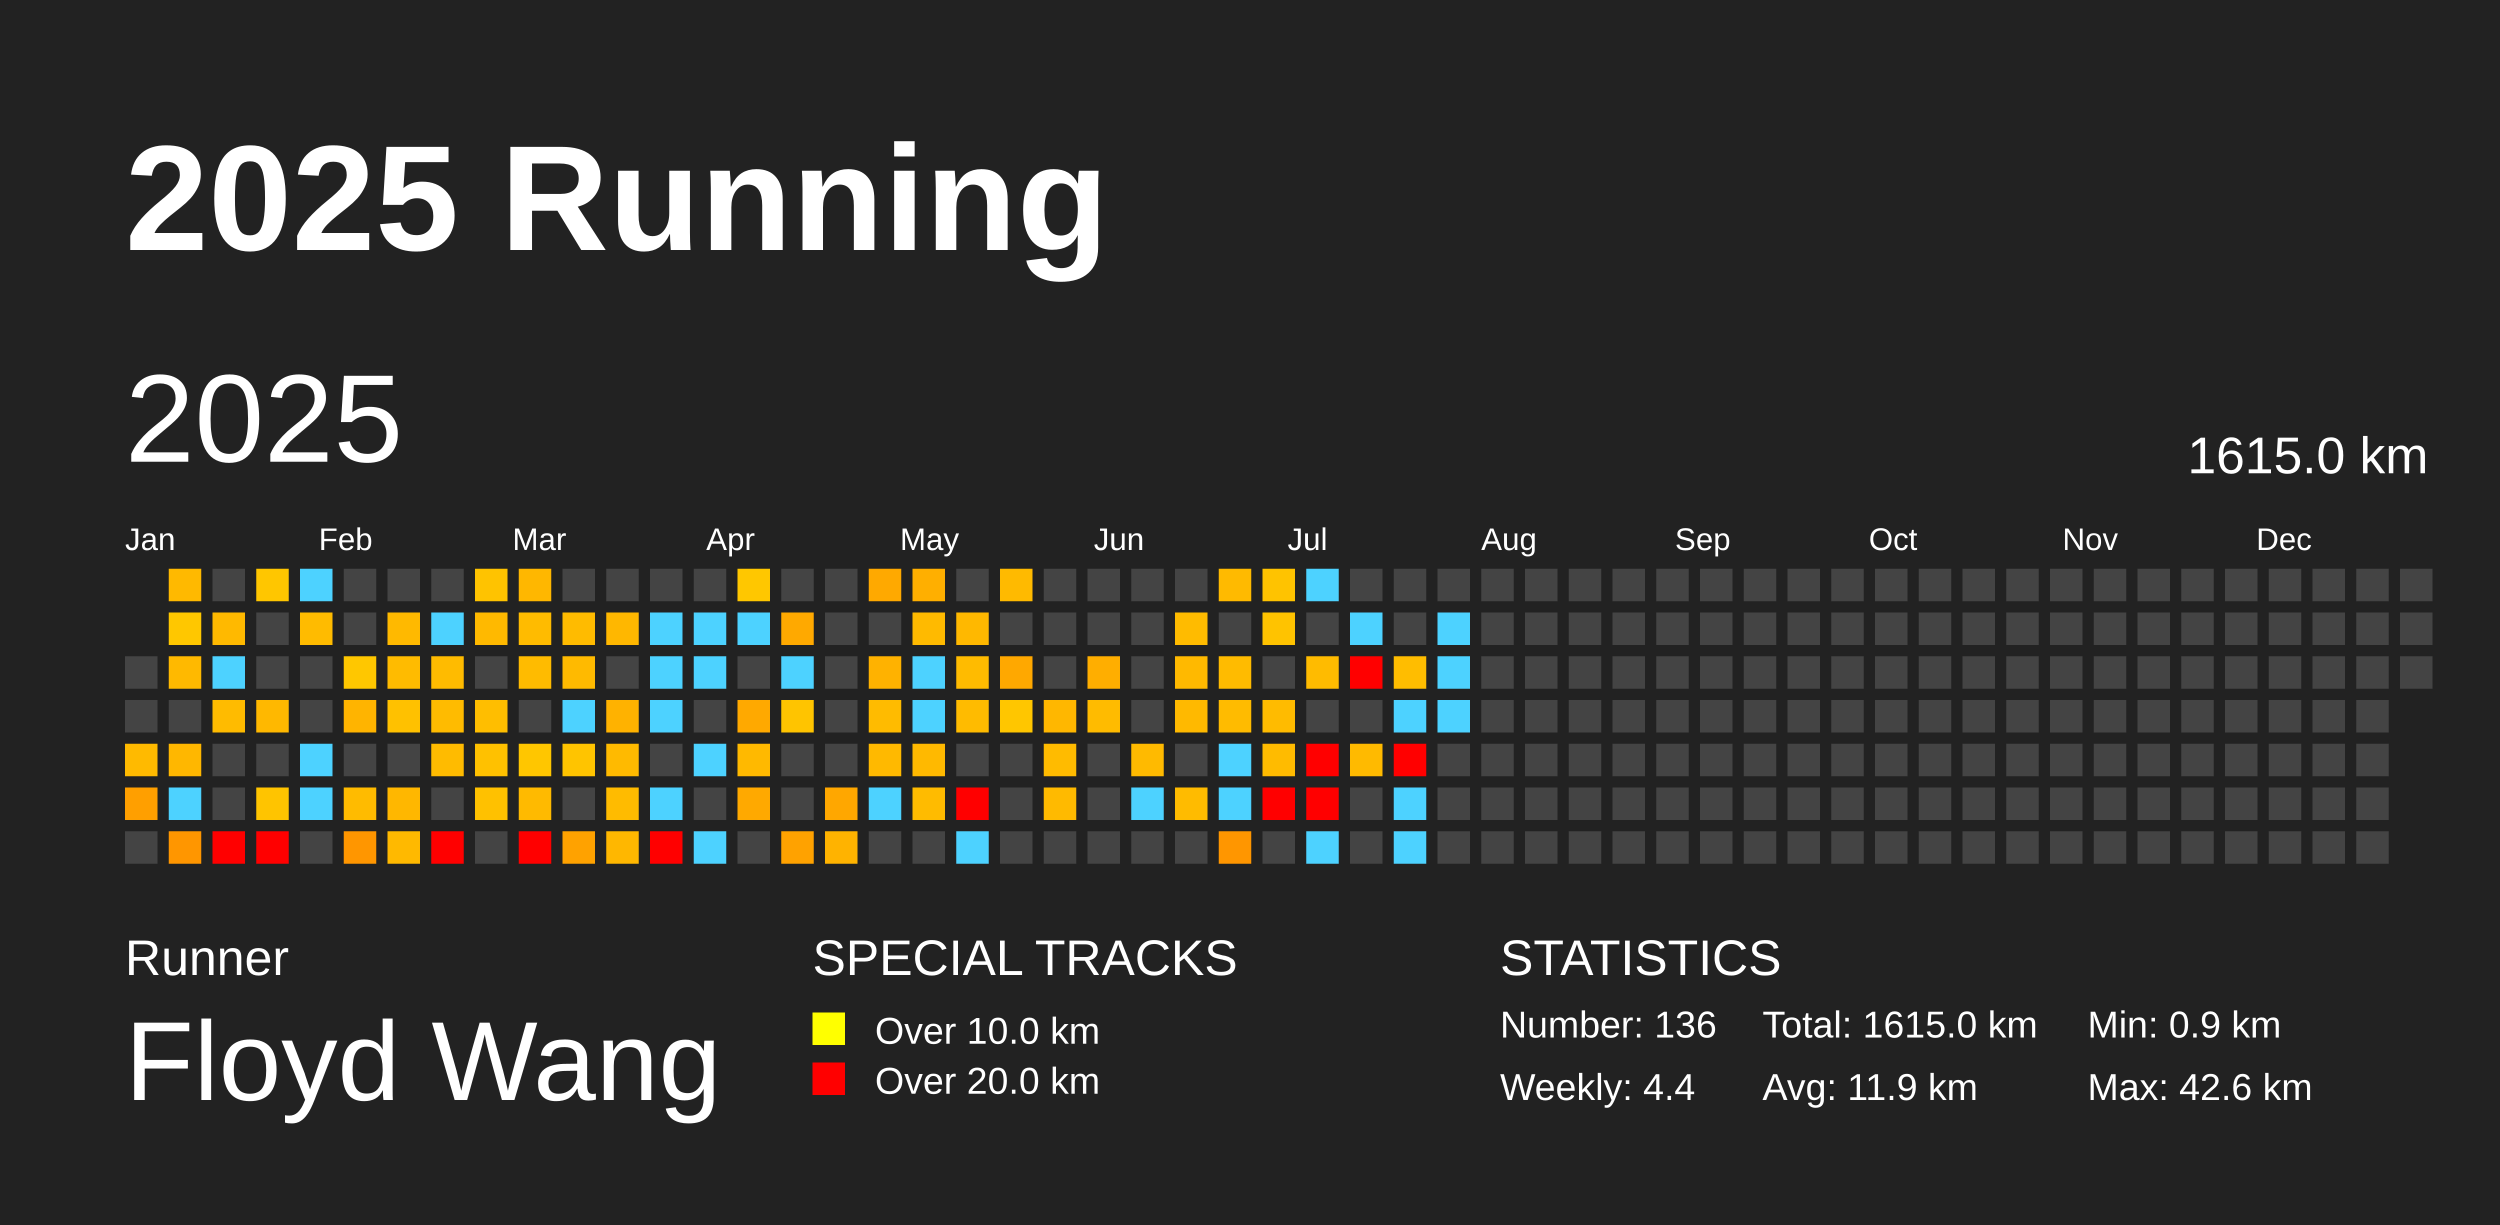
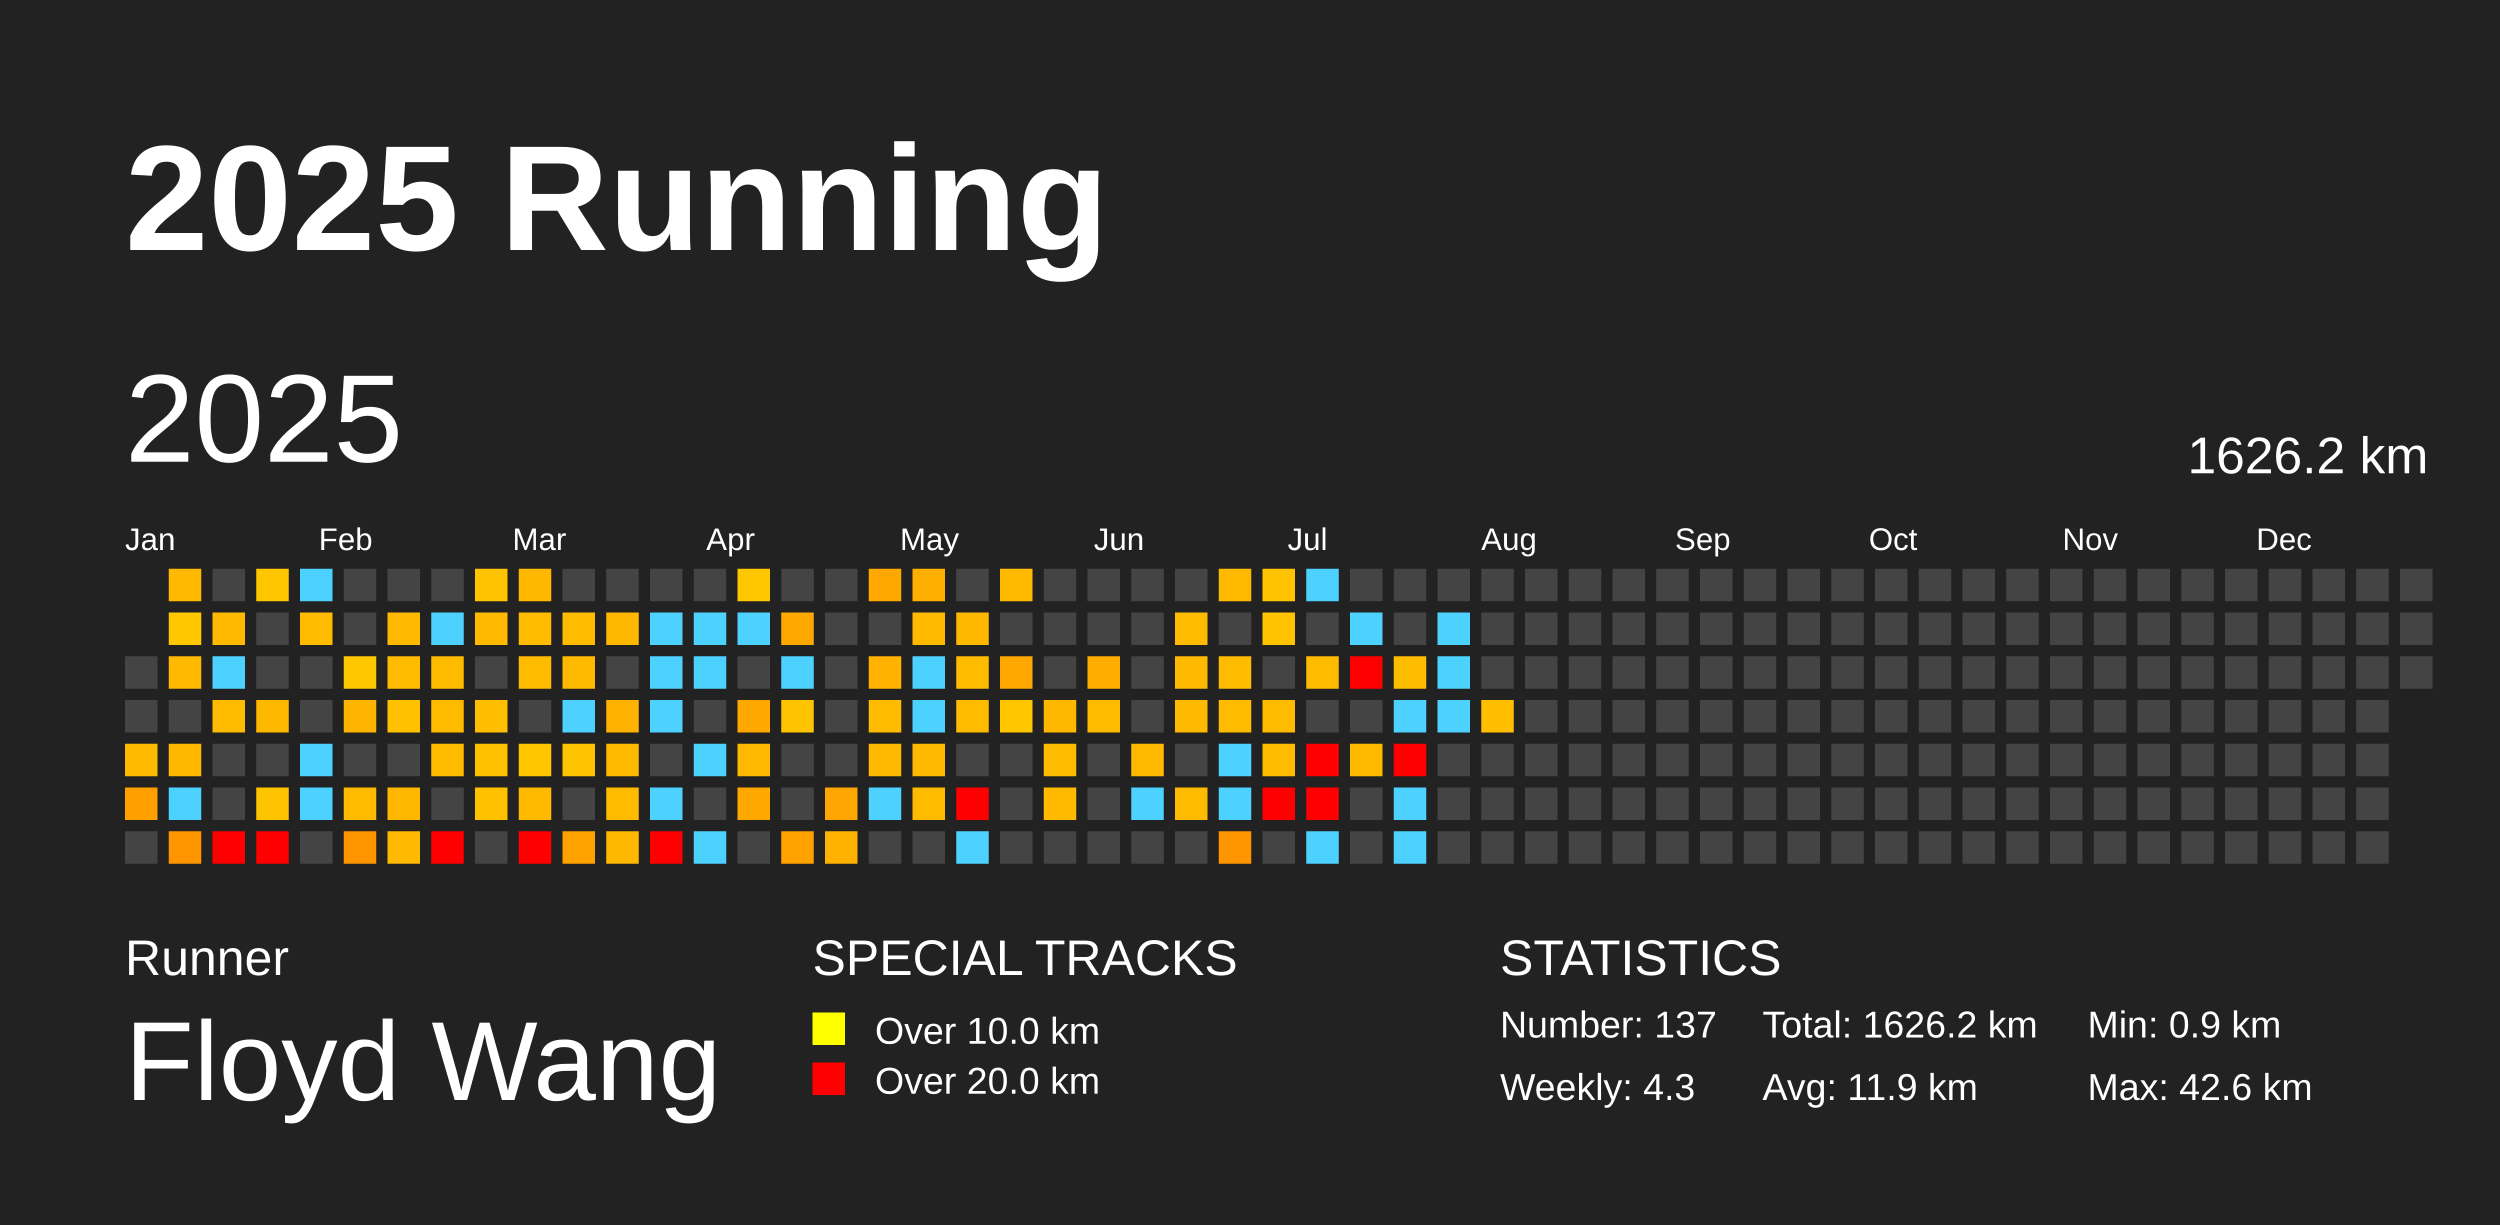
<svg xmlns="http://www.w3.org/2000/svg" baseProfile="full" height="98mm" version="1.1" viewBox="0,0,200,98" width="200mm">
  <defs />
  <rect fill="#222222" height="98" width="200" x="0" y="0" />
  <text fill="#FFFFFF" style="font-size:12px; font-family:Arial; font-weight:bold;" x="10" y="20">2025 Running</text>
  <text fill="#FFFFFF" style="font-size:4px; font-family:Arial" x="10" y="78">Runner</text>
  <text fill="#FFFFFF" style="font-size:9px; font-family:Arial" x="10" y="88">Floyd Wang</text>
  <text fill="#FFFFFF" style="font-size:4px; font-family:Arial" x="65" y="78">SPECIAL TRACKS</text>
  <rect fill="yellow" height="2.6" width="2.6" x="65" y="81" />
  <text fill="#FFFFFF" style="font-size:3px; font-family:Arial" x="70" y="83.5">Over 10.0 km</text>
  <rect fill="red" height="2.6" width="2.6" x="65" y="85" />
  <text fill="#FFFFFF" style="font-size:3px; font-family:Arial" x="70" y="87.5">Over 20.0 km</text>
  <text fill="#FFFFFF" style="font-size:4px; font-family:Arial" x="120" y="78">STATISTICS</text>
-   <text fill="#FFFFFF" style="font-size:3px; font-family:Arial" x="120" y="83">Number: 136</text>
-   <text fill="#FFFFFF" style="font-size:3px; font-family:Arial" x="120" y="88">Weekly: 4.4</text>
-   <text fill="#FFFFFF" style="font-size:3px; font-family:Arial" x="141" y="83">Total: 1615.0 km</text>
+   <text fill="#FFFFFF" style="font-size:3px; font-family:Arial" x="120" y="83">Number: 137</text>
+   <text fill="#FFFFFF" style="font-size:3px; font-family:Arial" x="120" y="88">Weekly: 4.3</text>
+   <text fill="#FFFFFF" style="font-size:3px; font-family:Arial" x="141" y="83">Total: 1626.2 km</text>
  <text fill="#FFFFFF" style="font-size:3px; font-family:Arial" x="141" y="88">Avg: 11.9 km</text>
  <text fill="#FFFFFF" style="font-size:3px; font-family:Arial" x="167" y="83">Min: 0.9 km</text>
  <text fill="#FFFFFF" style="font-size:3px; font-family:Arial" x="167" y="88">Max: 42.6 km</text>
  <text dominant-baseline="hanging" fill="#FFFFFF" style="font-size:10.0px; font-family:Arial;" x="10" y="30">2025</text>
-   <text dominant-baseline="hanging" fill="#FFFFFF" style="font-size:4.125px; font-family:Arial;" x="175" y="35">1615.0 km</text>
+   <text dominant-baseline="hanging" fill="#FFFFFF" style="font-size:4.125px; font-family:Arial;" x="175" y="35">1626.2 km</text>
  <text fill="#FFFFFF" style="font-size:2.5px; font-family:Arial" x="10.0" y="44">Jan</text>
  <text fill="#FFFFFF" style="font-size:2.5px; font-family:Arial" x="25.5" y="44">Feb</text>
  <text fill="#FFFFFF" style="font-size:2.5px; font-family:Arial" x="41.0" y="44">Mar</text>
  <text fill="#FFFFFF" style="font-size:2.5px; font-family:Arial" x="56.5" y="44">Apr</text>
  <text fill="#FFFFFF" style="font-size:2.5px; font-family:Arial" x="72.0" y="44">May</text>
  <text fill="#FFFFFF" style="font-size:2.5px; font-family:Arial" x="87.5" y="44">Jun</text>
  <text fill="#FFFFFF" style="font-size:2.5px; font-family:Arial" x="103.0" y="44">Jul</text>
  <text fill="#FFFFFF" style="font-size:2.5px; font-family:Arial" x="118.5" y="44">Aug</text>
  <text fill="#FFFFFF" style="font-size:2.5px; font-family:Arial" x="134.0" y="44">Sep</text>
  <text fill="#FFFFFF" style="font-size:2.5px; font-family:Arial" x="149.5" y="44">Oct</text>
  <text fill="#FFFFFF" style="font-size:2.5px; font-family:Arial" x="165.0" y="44">Nov</text>
  <text fill="#FFFFFF" style="font-size:2.5px; font-family:Arial" x="180.5" y="44">Dec</text>
  <rect fill="#444444" height="2.6" width="2.6" x="10.0" y="52.5" />
  <rect fill="#444444" height="2.6" width="2.6" x="10.0" y="56.0" />
  <rect fill="#ffba00" height="2.6" width="2.6" x="10.0" y="59.5" />
  <rect fill="#ff9f00" height="2.6" width="2.6" x="10.0" y="63.0" />
  <rect fill="#444444" height="2.6" width="2.6" x="10.0" y="66.5" />
  <rect fill="#ffb900" height="2.6" width="2.6" x="13.5" y="45.5" />
  <rect fill="#ffc700" height="2.6" width="2.6" x="13.5" y="49.0" />
  <rect fill="#ffb900" height="2.6" width="2.6" x="13.5" y="52.5" />
  <rect fill="#444444" height="2.6" width="2.6" x="13.5" y="56.0" />
  <rect fill="#ffb700" height="2.6" width="2.6" x="13.5" y="59.5" />
  <rect fill="#4dd2ff" height="2.6" width="2.6" x="13.5" y="63.0" />
  <rect fill="#ff9600" height="2.6" width="2.6" x="13.5" y="66.5" />
  <rect fill="#444444" height="2.6" width="2.6" x="17.0" y="45.5" />
  <rect fill="#ffb900" height="2.6" width="2.6" x="17.0" y="49.0" />
  <rect fill="#4dd2ff" height="2.6" width="2.6" x="17.0" y="52.5" />
  <rect fill="#ffbb00" height="2.6" width="2.6" x="17.0" y="56.0" />
  <rect fill="#444444" height="2.6" width="2.6" x="17.0" y="59.5" />
  <rect fill="#444444" height="2.6" width="2.6" x="17.0" y="63.0" />
  <rect fill="red" height="2.6" width="2.6" x="17.0" y="66.5" />
  <rect fill="#ffc600" height="2.6" width="2.6" x="20.5" y="45.5" />
  <rect fill="#444444" height="2.6" width="2.6" x="20.5" y="49.0" />
  <rect fill="#444444" height="2.6" width="2.6" x="20.5" y="52.5" />
  <rect fill="#ffb800" height="2.6" width="2.6" x="20.5" y="56.0" />
  <rect fill="#444444" height="2.6" width="2.6" x="20.5" y="59.5" />
  <rect fill="#ffc400" height="2.6" width="2.6" x="20.5" y="63.0" />
  <rect fill="red" height="2.6" width="2.6" x="20.5" y="66.5" />
  <rect fill="#4dd2ff" height="2.6" width="2.6" x="24.0" y="45.5" />
  <rect fill="#ffbb00" height="2.6" width="2.6" x="24.0" y="49.0" />
  <rect fill="#444444" height="2.6" width="2.6" x="24.0" y="52.5" />
  <rect fill="#444444" height="2.6" width="2.6" x="24.0" y="56.0" />
  <rect fill="#4dd2ff" height="2.6" width="2.6" x="24.0" y="59.5" />
  <rect fill="#4dd2ff" height="2.6" width="2.6" x="24.0" y="63.0" />
  <rect fill="#444444" height="2.6" width="2.6" x="24.0" y="66.5" />
  <rect fill="#444444" height="2.6" width="2.6" x="27.5" y="45.5" />
  <rect fill="#444444" height="2.6" width="2.6" x="27.5" y="49.0" />
  <rect fill="#ffc700" height="2.6" width="2.6" x="27.5" y="52.5" />
  <rect fill="#ffb400" height="2.6" width="2.6" x="27.5" y="56.0" />
  <rect fill="#444444" height="2.6" width="2.6" x="27.5" y="59.5" />
  <rect fill="#ffbb00" height="2.6" width="2.6" x="27.5" y="63.0" />
  <rect fill="#ff9600" height="2.6" width="2.6" x="27.5" y="66.5" />
  <rect fill="#444444" height="2.6" width="2.6" x="31.0" y="45.5" />
  <rect fill="#ffb900" height="2.6" width="2.6" x="31.0" y="49.0" />
  <rect fill="#ffbb00" height="2.6" width="2.6" x="31.0" y="52.5" />
  <rect fill="#ffc100" height="2.6" width="2.6" x="31.0" y="56.0" />
  <rect fill="#444444" height="2.6" width="2.6" x="31.0" y="59.5" />
  <rect fill="#ffb700" height="2.6" width="2.6" x="31.0" y="63.0" />
  <rect fill="#ffb900" height="2.6" width="2.6" x="31.0" y="66.5" />
  <rect fill="#444444" height="2.6" width="2.6" x="34.5" y="45.5" />
  <rect fill="#4dd2ff" height="2.6" width="2.6" x="34.5" y="49.0" />
  <rect fill="#ffbb00" height="2.6" width="2.6" x="34.5" y="52.5" />
  <rect fill="#ffbb00" height="2.6" width="2.6" x="34.5" y="56.0" />
  <rect fill="#ffbb00" height="2.6" width="2.6" x="34.5" y="59.5" />
  <rect fill="#444444" height="2.6" width="2.6" x="34.5" y="63.0" />
  <rect fill="red" height="2.6" width="2.6" x="34.5" y="66.5" />
  <rect fill="#ffc300" height="2.6" width="2.6" x="38.0" y="45.5" />
  <rect fill="#ffb900" height="2.6" width="2.6" x="38.0" y="49.0" />
  <rect fill="#444444" height="2.6" width="2.6" x="38.0" y="52.5" />
  <rect fill="#ffbe00" height="2.6" width="2.6" x="38.0" y="56.0" />
  <rect fill="#ffc100" height="2.6" width="2.6" x="38.0" y="59.5" />
  <rect fill="#ffc100" height="2.6" width="2.6" x="38.0" y="63.0" />
  <rect fill="#444444" height="2.6" width="2.6" x="38.0" y="66.5" />
  <rect fill="#ffb700" height="2.6" width="2.6" x="41.5" y="45.5" />
  <rect fill="#ffbb00" height="2.6" width="2.6" x="41.5" y="49.0" />
  <rect fill="#ffbb00" height="2.6" width="2.6" x="41.5" y="52.5" />
  <rect fill="#444444" height="2.6" width="2.6" x="41.5" y="56.0" />
  <rect fill="#ffc600" height="2.6" width="2.6" x="41.5" y="59.5" />
  <rect fill="#ffba00" height="2.6" width="2.6" x="41.5" y="63.0" />
  <rect fill="red" height="2.6" width="2.6" x="41.5" y="66.5" />
  <rect fill="#444444" height="2.6" width="2.6" x="45.0" y="45.5" />
  <rect fill="#ffbb00" height="2.6" width="2.6" x="45.0" y="49.0" />
  <rect fill="#ffba00" height="2.6" width="2.6" x="45.0" y="52.5" />
  <rect fill="#4dd2ff" height="2.6" width="2.6" x="45.0" y="56.0" />
  <rect fill="#ffc400" height="2.6" width="2.6" x="45.0" y="59.5" />
  <rect fill="#444444" height="2.6" width="2.6" x="45.0" y="63.0" />
  <rect fill="#ffa200" height="2.6" width="2.6" x="45.0" y="66.5" />
  <rect fill="#444444" height="2.6" width="2.6" x="48.5" y="45.5" />
  <rect fill="#ffb700" height="2.6" width="2.6" x="48.5" y="49.0" />
  <rect fill="#444444" height="2.6" width="2.6" x="48.5" y="52.5" />
  <rect fill="#ffb200" height="2.6" width="2.6" x="48.5" y="56.0" />
  <rect fill="#ffba00" height="2.6" width="2.6" x="48.5" y="59.5" />
  <rect fill="#ffbb00" height="2.6" width="2.6" x="48.5" y="63.0" />
  <rect fill="#ffb700" height="2.6" width="2.6" x="48.5" y="66.5" />
  <rect fill="#444444" height="2.6" width="2.6" x="52.0" y="45.5" />
  <rect fill="#4dd2ff" height="2.6" width="2.6" x="52.0" y="49.0" />
  <rect fill="#4dd2ff" height="2.6" width="2.6" x="52.0" y="52.5" />
  <rect fill="#4dd2ff" height="2.6" width="2.6" x="52.0" y="56.0" />
  <rect fill="#444444" height="2.6" width="2.6" x="52.0" y="59.5" />
  <rect fill="#4dd2ff" height="2.6" width="2.6" x="52.0" y="63.0" />
  <rect fill="red" height="2.6" width="2.6" x="52.0" y="66.5" />
  <rect fill="#444444" height="2.6" width="2.6" x="55.5" y="45.5" />
  <rect fill="#4dd2ff" height="2.6" width="2.6" x="55.5" y="49.0" />
  <rect fill="#4dd2ff" height="2.6" width="2.6" x="55.5" y="52.5" />
  <rect fill="#444444" height="2.6" width="2.6" x="55.5" y="56.0" />
  <rect fill="#4dd2ff" height="2.6" width="2.6" x="55.5" y="59.5" />
  <rect fill="#444444" height="2.6" width="2.6" x="55.5" y="63.0" />
  <rect fill="#4dd2ff" height="2.6" width="2.6" x="55.5" y="66.5" />
  <rect fill="#ffc700" height="2.6" width="2.6" x="59.0" y="45.5" />
  <rect fill="#4dd2ff" height="2.6" width="2.6" x="59.0" y="49.0" />
  <rect fill="#444444" height="2.6" width="2.6" x="59.0" y="52.5" />
  <rect fill="#ffa900" height="2.6" width="2.6" x="59.0" y="56.0" />
  <rect fill="#ffb900" height="2.6" width="2.6" x="59.0" y="59.5" />
  <rect fill="#ffa900" height="2.6" width="2.6" x="59.0" y="63.0" />
  <rect fill="#444444" height="2.6" width="2.6" x="59.0" y="66.5" />
  <rect fill="#444444" height="2.6" width="2.6" x="62.5" y="45.5" />
  <rect fill="#ffa900" height="2.6" width="2.6" x="62.5" y="49.0" />
  <rect fill="#4dd2ff" height="2.6" width="2.6" x="62.5" y="52.5" />
  <rect fill="#ffc400" height="2.6" width="2.6" x="62.5" y="56.0" />
  <rect fill="#444444" height="2.6" width="2.6" x="62.5" y="59.5" />
  <rect fill="#444444" height="2.6" width="2.6" x="62.5" y="63.0" />
  <rect fill="#ffa200" height="2.6" width="2.6" x="62.5" y="66.5" />
  <rect fill="#444444" height="2.6" width="2.6" x="66.0" y="45.5" />
  <rect fill="#444444" height="2.6" width="2.6" x="66.0" y="49.0" />
  <rect fill="#444444" height="2.6" width="2.6" x="66.0" y="52.5" />
  <rect fill="#444444" height="2.6" width="2.6" x="66.0" y="56.0" />
  <rect fill="#444444" height="2.6" width="2.6" x="66.0" y="59.5" />
  <rect fill="#ffa700" height="2.6" width="2.6" x="66.0" y="63.0" />
  <rect fill="#ffb300" height="2.6" width="2.6" x="66.0" y="66.5" />
  <rect fill="#ffa900" height="2.6" width="2.6" x="69.5" y="45.5" />
  <rect fill="#444444" height="2.6" width="2.6" x="69.5" y="49.0" />
  <rect fill="#ffb200" height="2.6" width="2.6" x="69.5" y="52.5" />
  <rect fill="#ffbb00" height="2.6" width="2.6" x="69.5" y="56.0" />
  <rect fill="#ffb900" height="2.6" width="2.6" x="69.5" y="59.5" />
  <rect fill="#4dd2ff" height="2.6" width="2.6" x="69.5" y="63.0" />
  <rect fill="#444444" height="2.6" width="2.6" x="69.5" y="66.5" />
  <rect fill="#ffaf00" height="2.6" width="2.6" x="73.0" y="45.5" />
  <rect fill="#ffba00" height="2.6" width="2.6" x="73.0" y="49.0" />
  <rect fill="#4dd2ff" height="2.6" width="2.6" x="73.0" y="52.5" />
  <rect fill="#4dd2ff" height="2.6" width="2.6" x="73.0" y="56.0" />
  <rect fill="#ffb900" height="2.6" width="2.6" x="73.0" y="59.5" />
  <rect fill="#ffbb00" height="2.6" width="2.6" x="73.0" y="63.0" />
  <rect fill="#444444" height="2.6" width="2.6" x="73.0" y="66.5" />
  <rect fill="#444444" height="2.6" width="2.6" x="76.5" y="45.5" />
  <rect fill="#ffb800" height="2.6" width="2.6" x="76.5" y="49.0" />
  <rect fill="#ffbb00" height="2.6" width="2.6" x="76.5" y="52.5" />
  <rect fill="#ffbb00" height="2.6" width="2.6" x="76.5" y="56.0" />
  <rect fill="#444444" height="2.6" width="2.6" x="76.5" y="59.5" />
  <rect fill="red" height="2.6" width="2.6" x="76.5" y="63.0" />
  <rect fill="#4dd2ff" height="2.6" width="2.6" x="76.5" y="66.5" />
  <rect fill="#ffba00" height="2.6" width="2.6" x="80.0" y="45.5" />
  <rect fill="#444444" height="2.6" width="2.6" x="80.0" y="49.0" />
  <rect fill="#ffa800" height="2.6" width="2.6" x="80.0" y="52.5" />
  <rect fill="#ffc600" height="2.6" width="2.6" x="80.0" y="56.0" />
  <rect fill="#444444" height="2.6" width="2.6" x="80.0" y="59.5" />
  <rect fill="#444444" height="2.6" width="2.6" x="80.0" y="63.0" />
  <rect fill="#444444" height="2.6" width="2.6" x="80.0" y="66.5" />
  <rect fill="#444444" height="2.6" width="2.6" x="83.5" y="45.5" />
  <rect fill="#444444" height="2.6" width="2.6" x="83.5" y="49.0" />
  <rect fill="#444444" height="2.6" width="2.6" x="83.5" y="52.5" />
  <rect fill="#ffb700" height="2.6" width="2.6" x="83.5" y="56.0" />
  <rect fill="#ffbb00" height="2.6" width="2.6" x="83.5" y="59.5" />
  <rect fill="#ffba00" height="2.6" width="2.6" x="83.5" y="63.0" />
  <rect fill="#444444" height="2.6" width="2.6" x="83.5" y="66.5" />
  <rect fill="#444444" height="2.6" width="2.6" x="87.0" y="45.5" />
  <rect fill="#444444" height="2.6" width="2.6" x="87.0" y="49.0" />
  <rect fill="#ffae00" height="2.6" width="2.6" x="87.0" y="52.5" />
  <rect fill="#ffbb00" height="2.6" width="2.6" x="87.0" y="56.0" />
  <rect fill="#444444" height="2.6" width="2.6" x="87.0" y="59.5" />
  <rect fill="#444444" height="2.6" width="2.6" x="87.0" y="63.0" />
  <rect fill="#444444" height="2.6" width="2.6" x="87.0" y="66.5" />
  <rect fill="#444444" height="2.6" width="2.6" x="90.5" y="45.5" />
  <rect fill="#444444" height="2.6" width="2.6" x="90.5" y="49.0" />
  <rect fill="#444444" height="2.6" width="2.6" x="90.5" y="52.5" />
  <rect fill="#444444" height="2.6" width="2.6" x="90.5" y="56.0" />
  <rect fill="#ffba00" height="2.6" width="2.6" x="90.5" y="59.5" />
  <rect fill="#4dd2ff" height="2.6" width="2.6" x="90.5" y="63.0" />
  <rect fill="#444444" height="2.6" width="2.6" x="90.5" y="66.5" />
  <rect fill="#444444" height="2.6" width="2.6" x="94.0" y="45.5" />
  <rect fill="#ffbb00" height="2.6" width="2.6" x="94.0" y="49.0" />
  <rect fill="#ffb900" height="2.6" width="2.6" x="94.0" y="52.5" />
  <rect fill="#ffb900" height="2.6" width="2.6" x="94.0" y="56.0" />
  <rect fill="#444444" height="2.6" width="2.6" x="94.0" y="59.5" />
  <rect fill="#ffbb00" height="2.6" width="2.6" x="94.0" y="63.0" />
  <rect fill="#444444" height="2.6" width="2.6" x="94.0" y="66.5" />
  <rect fill="#ffba00" height="2.6" width="2.6" x="97.5" y="45.5" />
  <rect fill="#444444" height="2.6" width="2.6" x="97.5" y="49.0" />
  <rect fill="#ffbb00" height="2.6" width="2.6" x="97.5" y="52.5" />
  <rect fill="#ffbb00" height="2.6" width="2.6" x="97.5" y="56.0" />
  <rect fill="#4dd2ff" height="2.6" width="2.6" x="97.5" y="59.5" />
  <rect fill="#4dd2ff" height="2.6" width="2.6" x="97.5" y="63.0" />
  <rect fill="#ff9600" height="2.6" width="2.6" x="97.5" y="66.5" />
  <rect fill="#ffc300" height="2.6" width="2.6" x="101.0" y="45.5" />
  <rect fill="#ffc300" height="2.6" width="2.6" x="101.0" y="49.0" />
  <rect fill="#444444" height="2.6" width="2.6" x="101.0" y="52.5" />
  <rect fill="#ffbb00" height="2.6" width="2.6" x="101.0" y="56.0" />
  <rect fill="#ffbb00" height="2.6" width="2.6" x="101.0" y="59.5" />
  <rect fill="red" height="2.6" width="2.6" x="101.0" y="63.0" />
  <rect fill="#444444" height="2.6" width="2.6" x="101.0" y="66.5" />
  <rect fill="#4dd2ff" height="2.6" width="2.6" x="104.5" y="45.5" />
  <rect fill="#444444" height="2.6" width="2.6" x="104.5" y="49.0" />
  <rect fill="#ffbb00" height="2.6" width="2.6" x="104.5" y="52.5" />
  <rect fill="#444444" height="2.6" width="2.6" x="104.5" y="56.0" />
  <rect fill="red" height="2.6" width="2.6" x="104.5" y="59.5" />
  <rect fill="red" height="2.6" width="2.6" x="104.5" y="63.0" />
  <rect fill="#4dd2ff" height="2.6" width="2.6" x="104.5" y="66.5" />
  <rect fill="#444444" height="2.6" width="2.6" x="108.0" y="45.5" />
  <rect fill="#4dd2ff" height="2.6" width="2.6" x="108.0" y="49.0" />
  <rect fill="red" height="2.6" width="2.6" x="108.0" y="52.5" />
  <rect fill="#444444" height="2.6" width="2.6" x="108.0" y="56.0" />
  <rect fill="#ffba00" height="2.6" width="2.6" x="108.0" y="59.5" />
  <rect fill="#444444" height="2.6" width="2.6" x="108.0" y="63.0" />
  <rect fill="#444444" height="2.6" width="2.6" x="108.0" y="66.5" />
  <rect fill="#444444" height="2.6" width="2.6" x="111.5" y="45.5" />
  <rect fill="#444444" height="2.6" width="2.6" x="111.5" y="49.0" />
  <rect fill="#ffbd00" height="2.6" width="2.6" x="111.5" y="52.5" />
  <rect fill="#4dd2ff" height="2.6" width="2.6" x="111.5" y="56.0" />
  <rect fill="red" height="2.6" width="2.6" x="111.5" y="59.5" />
  <rect fill="#4dd2ff" height="2.6" width="2.6" x="111.5" y="63.0" />
  <rect fill="#4dd2ff" height="2.6" width="2.6" x="111.5" y="66.5" />
  <rect fill="#444444" height="2.6" width="2.6" x="115.0" y="45.5" />
  <rect fill="#4dd2ff" height="2.6" width="2.6" x="115.0" y="49.0" />
  <rect fill="#4dd2ff" height="2.6" width="2.6" x="115.0" y="52.5" />
  <rect fill="#4dd2ff" height="2.6" width="2.6" x="115.0" y="56.0" />
  <rect fill="#444444" height="2.6" width="2.6" x="115.0" y="59.5" />
  <rect fill="#444444" height="2.6" width="2.6" x="115.0" y="63.0" />
  <rect fill="#444444" height="2.6" width="2.6" x="115.0" y="66.5" />
  <rect fill="#444444" height="2.6" width="2.6" x="118.5" y="45.5" />
  <rect fill="#444444" height="2.6" width="2.6" x="118.5" y="49.0" />
  <rect fill="#444444" height="2.6" width="2.6" x="118.5" y="52.5" />
-   <rect fill="#444444" height="2.6" width="2.6" x="118.5" y="56.0" />
+   <rect fill="#ffbf00" height="2.6" width="2.6" x="118.5" y="56.0" />
  <rect fill="#444444" height="2.6" width="2.6" x="118.5" y="59.5" />
  <rect fill="#444444" height="2.6" width="2.6" x="118.5" y="63.0" />
  <rect fill="#444444" height="2.6" width="2.6" x="118.5" y="66.5" />
  <rect fill="#444444" height="2.6" width="2.6" x="122.0" y="45.5" />
  <rect fill="#444444" height="2.6" width="2.6" x="122.0" y="49.0" />
  <rect fill="#444444" height="2.6" width="2.6" x="122.0" y="52.5" />
  <rect fill="#444444" height="2.6" width="2.6" x="122.0" y="56.0" />
  <rect fill="#444444" height="2.6" width="2.6" x="122.0" y="59.5" />
  <rect fill="#444444" height="2.6" width="2.6" x="122.0" y="63.0" />
  <rect fill="#444444" height="2.6" width="2.6" x="122.0" y="66.5" />
  <rect fill="#444444" height="2.6" width="2.6" x="125.5" y="45.5" />
  <rect fill="#444444" height="2.6" width="2.6" x="125.5" y="49.0" />
  <rect fill="#444444" height="2.6" width="2.6" x="125.5" y="52.5" />
  <rect fill="#444444" height="2.6" width="2.6" x="125.5" y="56.0" />
  <rect fill="#444444" height="2.6" width="2.6" x="125.5" y="59.5" />
  <rect fill="#444444" height="2.6" width="2.6" x="125.5" y="63.0" />
  <rect fill="#444444" height="2.6" width="2.6" x="125.5" y="66.5" />
  <rect fill="#444444" height="2.6" width="2.6" x="129.0" y="45.5" />
  <rect fill="#444444" height="2.6" width="2.6" x="129.0" y="49.0" />
  <rect fill="#444444" height="2.6" width="2.6" x="129.0" y="52.5" />
  <rect fill="#444444" height="2.6" width="2.6" x="129.0" y="56.0" />
  <rect fill="#444444" height="2.6" width="2.6" x="129.0" y="59.5" />
  <rect fill="#444444" height="2.6" width="2.6" x="129.0" y="63.0" />
  <rect fill="#444444" height="2.6" width="2.6" x="129.0" y="66.5" />
  <rect fill="#444444" height="2.6" width="2.6" x="132.5" y="45.5" />
  <rect fill="#444444" height="2.6" width="2.6" x="132.5" y="49.0" />
  <rect fill="#444444" height="2.6" width="2.6" x="132.5" y="52.5" />
  <rect fill="#444444" height="2.6" width="2.6" x="132.5" y="56.0" />
  <rect fill="#444444" height="2.6" width="2.6" x="132.5" y="59.5" />
  <rect fill="#444444" height="2.6" width="2.6" x="132.5" y="63.0" />
  <rect fill="#444444" height="2.6" width="2.6" x="132.5" y="66.5" />
  <rect fill="#444444" height="2.6" width="2.6" x="136.0" y="45.5" />
  <rect fill="#444444" height="2.6" width="2.6" x="136.0" y="49.0" />
  <rect fill="#444444" height="2.6" width="2.6" x="136.0" y="52.5" />
  <rect fill="#444444" height="2.6" width="2.6" x="136.0" y="56.0" />
  <rect fill="#444444" height="2.6" width="2.6" x="136.0" y="59.5" />
  <rect fill="#444444" height="2.6" width="2.6" x="136.0" y="63.0" />
  <rect fill="#444444" height="2.6" width="2.6" x="136.0" y="66.5" />
  <rect fill="#444444" height="2.6" width="2.6" x="139.5" y="45.5" />
  <rect fill="#444444" height="2.6" width="2.6" x="139.5" y="49.0" />
  <rect fill="#444444" height="2.6" width="2.6" x="139.5" y="52.5" />
  <rect fill="#444444" height="2.6" width="2.6" x="139.5" y="56.0" />
  <rect fill="#444444" height="2.6" width="2.6" x="139.5" y="59.5" />
  <rect fill="#444444" height="2.6" width="2.6" x="139.5" y="63.0" />
  <rect fill="#444444" height="2.6" width="2.6" x="139.5" y="66.5" />
  <rect fill="#444444" height="2.6" width="2.6" x="143.0" y="45.5" />
  <rect fill="#444444" height="2.6" width="2.6" x="143.0" y="49.0" />
  <rect fill="#444444" height="2.6" width="2.6" x="143.0" y="52.5" />
  <rect fill="#444444" height="2.6" width="2.6" x="143.0" y="56.0" />
  <rect fill="#444444" height="2.6" width="2.6" x="143.0" y="59.5" />
  <rect fill="#444444" height="2.6" width="2.6" x="143.0" y="63.0" />
  <rect fill="#444444" height="2.6" width="2.6" x="143.0" y="66.5" />
  <rect fill="#444444" height="2.6" width="2.6" x="146.5" y="45.5" />
  <rect fill="#444444" height="2.6" width="2.6" x="146.5" y="49.0" />
  <rect fill="#444444" height="2.6" width="2.6" x="146.5" y="52.5" />
  <rect fill="#444444" height="2.6" width="2.6" x="146.5" y="56.0" />
  <rect fill="#444444" height="2.6" width="2.6" x="146.5" y="59.5" />
  <rect fill="#444444" height="2.6" width="2.6" x="146.5" y="63.0" />
  <rect fill="#444444" height="2.6" width="2.6" x="146.5" y="66.5" />
  <rect fill="#444444" height="2.6" width="2.6" x="150.0" y="45.5" />
  <rect fill="#444444" height="2.6" width="2.6" x="150.0" y="49.0" />
  <rect fill="#444444" height="2.6" width="2.6" x="150.0" y="52.5" />
  <rect fill="#444444" height="2.6" width="2.6" x="150.0" y="56.0" />
  <rect fill="#444444" height="2.6" width="2.6" x="150.0" y="59.5" />
  <rect fill="#444444" height="2.6" width="2.6" x="150.0" y="63.0" />
  <rect fill="#444444" height="2.6" width="2.6" x="150.0" y="66.5" />
  <rect fill="#444444" height="2.6" width="2.6" x="153.5" y="45.5" />
  <rect fill="#444444" height="2.6" width="2.6" x="153.5" y="49.0" />
  <rect fill="#444444" height="2.6" width="2.6" x="153.5" y="52.5" />
  <rect fill="#444444" height="2.6" width="2.6" x="153.5" y="56.0" />
  <rect fill="#444444" height="2.6" width="2.6" x="153.5" y="59.5" />
  <rect fill="#444444" height="2.6" width="2.6" x="153.5" y="63.0" />
  <rect fill="#444444" height="2.6" width="2.6" x="153.5" y="66.5" />
  <rect fill="#444444" height="2.6" width="2.6" x="157.0" y="45.5" />
  <rect fill="#444444" height="2.6" width="2.6" x="157.0" y="49.0" />
  <rect fill="#444444" height="2.6" width="2.6" x="157.0" y="52.5" />
  <rect fill="#444444" height="2.6" width="2.6" x="157.0" y="56.0" />
  <rect fill="#444444" height="2.6" width="2.6" x="157.0" y="59.5" />
  <rect fill="#444444" height="2.6" width="2.6" x="157.0" y="63.0" />
  <rect fill="#444444" height="2.6" width="2.6" x="157.0" y="66.5" />
  <rect fill="#444444" height="2.6" width="2.6" x="160.5" y="45.5" />
  <rect fill="#444444" height="2.6" width="2.6" x="160.5" y="49.0" />
  <rect fill="#444444" height="2.6" width="2.6" x="160.5" y="52.5" />
  <rect fill="#444444" height="2.6" width="2.6" x="160.5" y="56.0" />
  <rect fill="#444444" height="2.6" width="2.6" x="160.5" y="59.5" />
  <rect fill="#444444" height="2.6" width="2.6" x="160.5" y="63.0" />
  <rect fill="#444444" height="2.6" width="2.6" x="160.5" y="66.5" />
  <rect fill="#444444" height="2.6" width="2.6" x="164.0" y="45.5" />
  <rect fill="#444444" height="2.6" width="2.6" x="164.0" y="49.0" />
  <rect fill="#444444" height="2.6" width="2.6" x="164.0" y="52.5" />
  <rect fill="#444444" height="2.6" width="2.6" x="164.0" y="56.0" />
  <rect fill="#444444" height="2.6" width="2.6" x="164.0" y="59.5" />
  <rect fill="#444444" height="2.6" width="2.6" x="164.0" y="63.0" />
  <rect fill="#444444" height="2.6" width="2.6" x="164.0" y="66.5" />
  <rect fill="#444444" height="2.6" width="2.6" x="167.5" y="45.5" />
  <rect fill="#444444" height="2.6" width="2.6" x="167.5" y="49.0" />
  <rect fill="#444444" height="2.6" width="2.6" x="167.5" y="52.5" />
  <rect fill="#444444" height="2.6" width="2.6" x="167.5" y="56.0" />
  <rect fill="#444444" height="2.6" width="2.6" x="167.5" y="59.5" />
  <rect fill="#444444" height="2.6" width="2.6" x="167.5" y="63.0" />
  <rect fill="#444444" height="2.6" width="2.6" x="167.5" y="66.5" />
  <rect fill="#444444" height="2.6" width="2.6" x="171.0" y="45.5" />
  <rect fill="#444444" height="2.6" width="2.6" x="171.0" y="49.0" />
  <rect fill="#444444" height="2.6" width="2.6" x="171.0" y="52.5" />
  <rect fill="#444444" height="2.6" width="2.6" x="171.0" y="56.0" />
  <rect fill="#444444" height="2.6" width="2.6" x="171.0" y="59.5" />
  <rect fill="#444444" height="2.6" width="2.6" x="171.0" y="63.0" />
  <rect fill="#444444" height="2.6" width="2.6" x="171.0" y="66.5" />
  <rect fill="#444444" height="2.6" width="2.6" x="174.5" y="45.5" />
  <rect fill="#444444" height="2.6" width="2.6" x="174.5" y="49.0" />
  <rect fill="#444444" height="2.6" width="2.6" x="174.5" y="52.5" />
  <rect fill="#444444" height="2.6" width="2.6" x="174.5" y="56.0" />
  <rect fill="#444444" height="2.6" width="2.6" x="174.5" y="59.5" />
  <rect fill="#444444" height="2.6" width="2.6" x="174.5" y="63.0" />
  <rect fill="#444444" height="2.6" width="2.6" x="174.5" y="66.5" />
  <rect fill="#444444" height="2.6" width="2.6" x="178.0" y="45.5" />
  <rect fill="#444444" height="2.6" width="2.6" x="178.0" y="49.0" />
  <rect fill="#444444" height="2.6" width="2.6" x="178.0" y="52.5" />
  <rect fill="#444444" height="2.6" width="2.6" x="178.0" y="56.0" />
  <rect fill="#444444" height="2.6" width="2.6" x="178.0" y="59.5" />
  <rect fill="#444444" height="2.6" width="2.6" x="178.0" y="63.0" />
  <rect fill="#444444" height="2.6" width="2.6" x="178.0" y="66.5" />
  <rect fill="#444444" height="2.6" width="2.6" x="181.5" y="45.5" />
  <rect fill="#444444" height="2.6" width="2.6" x="181.5" y="49.0" />
  <rect fill="#444444" height="2.6" width="2.6" x="181.5" y="52.5" />
  <rect fill="#444444" height="2.6" width="2.6" x="181.5" y="56.0" />
  <rect fill="#444444" height="2.6" width="2.6" x="181.5" y="59.5" />
  <rect fill="#444444" height="2.6" width="2.6" x="181.5" y="63.0" />
  <rect fill="#444444" height="2.6" width="2.6" x="181.5" y="66.5" />
  <rect fill="#444444" height="2.6" width="2.6" x="185.0" y="45.5" />
  <rect fill="#444444" height="2.6" width="2.6" x="185.0" y="49.0" />
  <rect fill="#444444" height="2.6" width="2.6" x="185.0" y="52.5" />
  <rect fill="#444444" height="2.6" width="2.6" x="185.0" y="56.0" />
  <rect fill="#444444" height="2.6" width="2.6" x="185.0" y="59.5" />
  <rect fill="#444444" height="2.6" width="2.6" x="185.0" y="63.0" />
  <rect fill="#444444" height="2.6" width="2.6" x="185.0" y="66.5" />
  <rect fill="#444444" height="2.6" width="2.6" x="188.5" y="45.5" />
  <rect fill="#444444" height="2.6" width="2.6" x="188.5" y="49.0" />
  <rect fill="#444444" height="2.6" width="2.6" x="188.5" y="52.5" />
  <rect fill="#444444" height="2.6" width="2.6" x="188.5" y="56.0" />
  <rect fill="#444444" height="2.6" width="2.6" x="188.5" y="59.5" />
  <rect fill="#444444" height="2.6" width="2.6" x="188.5" y="63.0" />
  <rect fill="#444444" height="2.6" width="2.6" x="188.5" y="66.5" />
  <rect fill="#444444" height="2.6" width="2.6" x="192.0" y="45.5" />
  <rect fill="#444444" height="2.6" width="2.6" x="192.0" y="49.0" />
  <rect fill="#444444" height="2.6" width="2.6" x="192.0" y="52.5" />
</svg>
